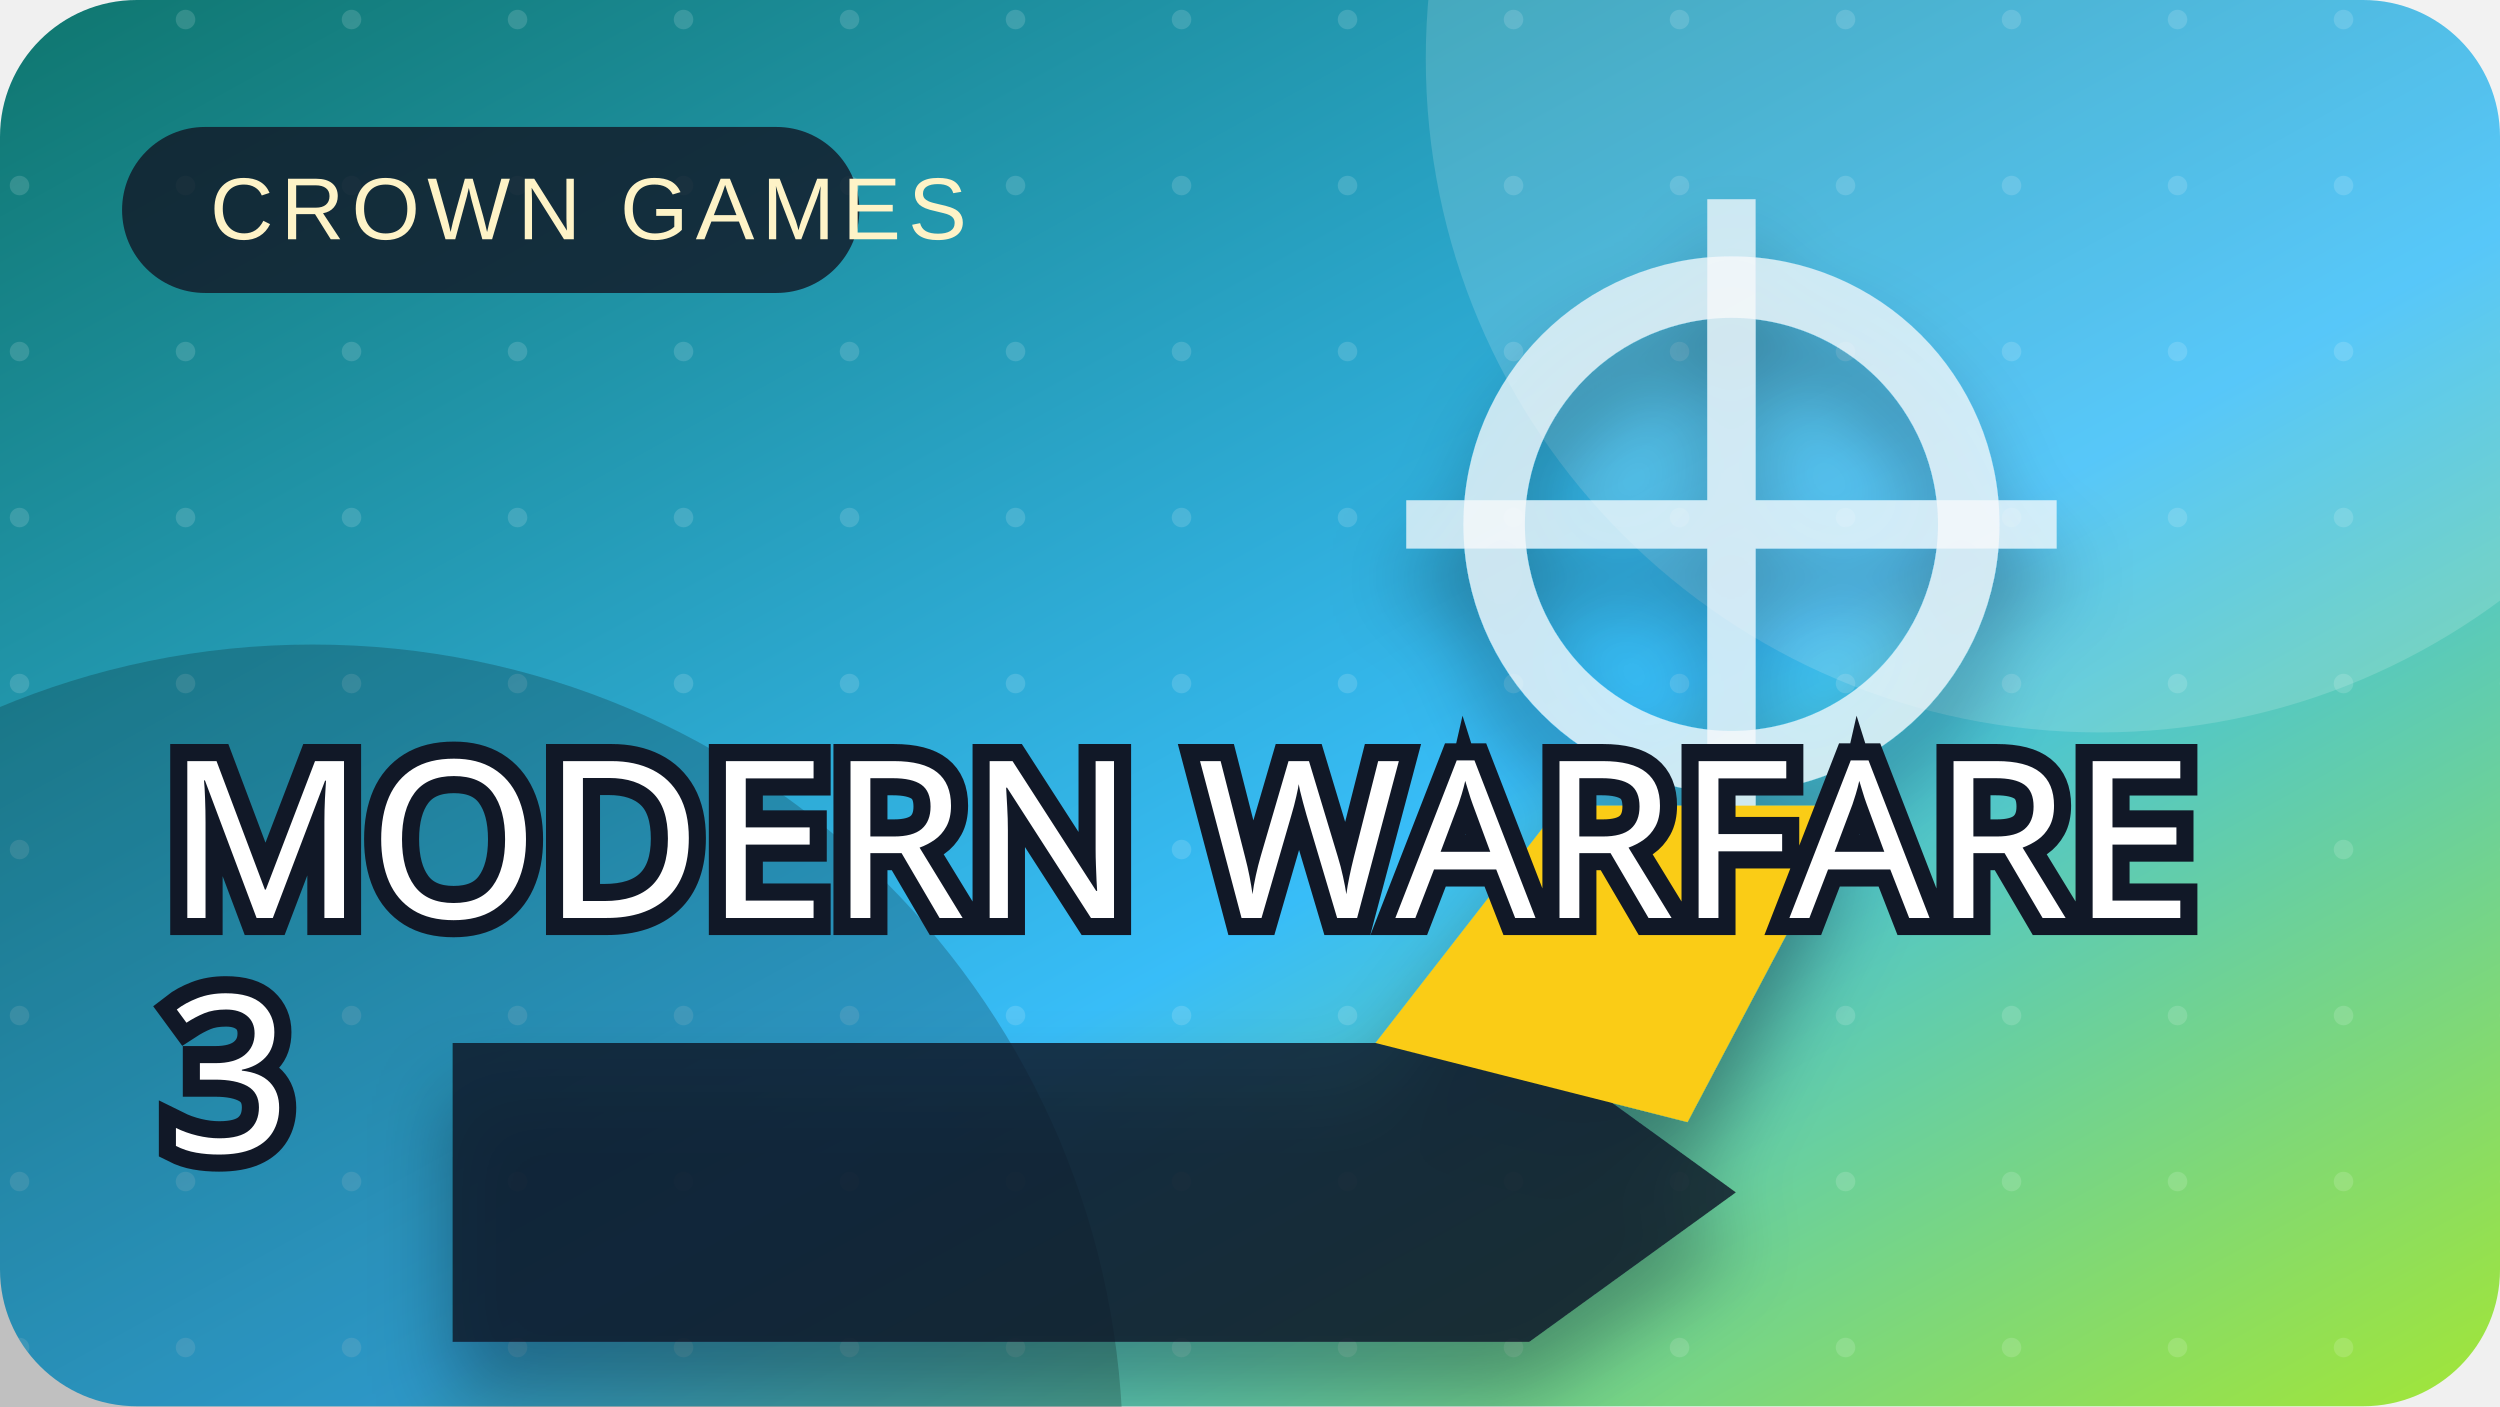
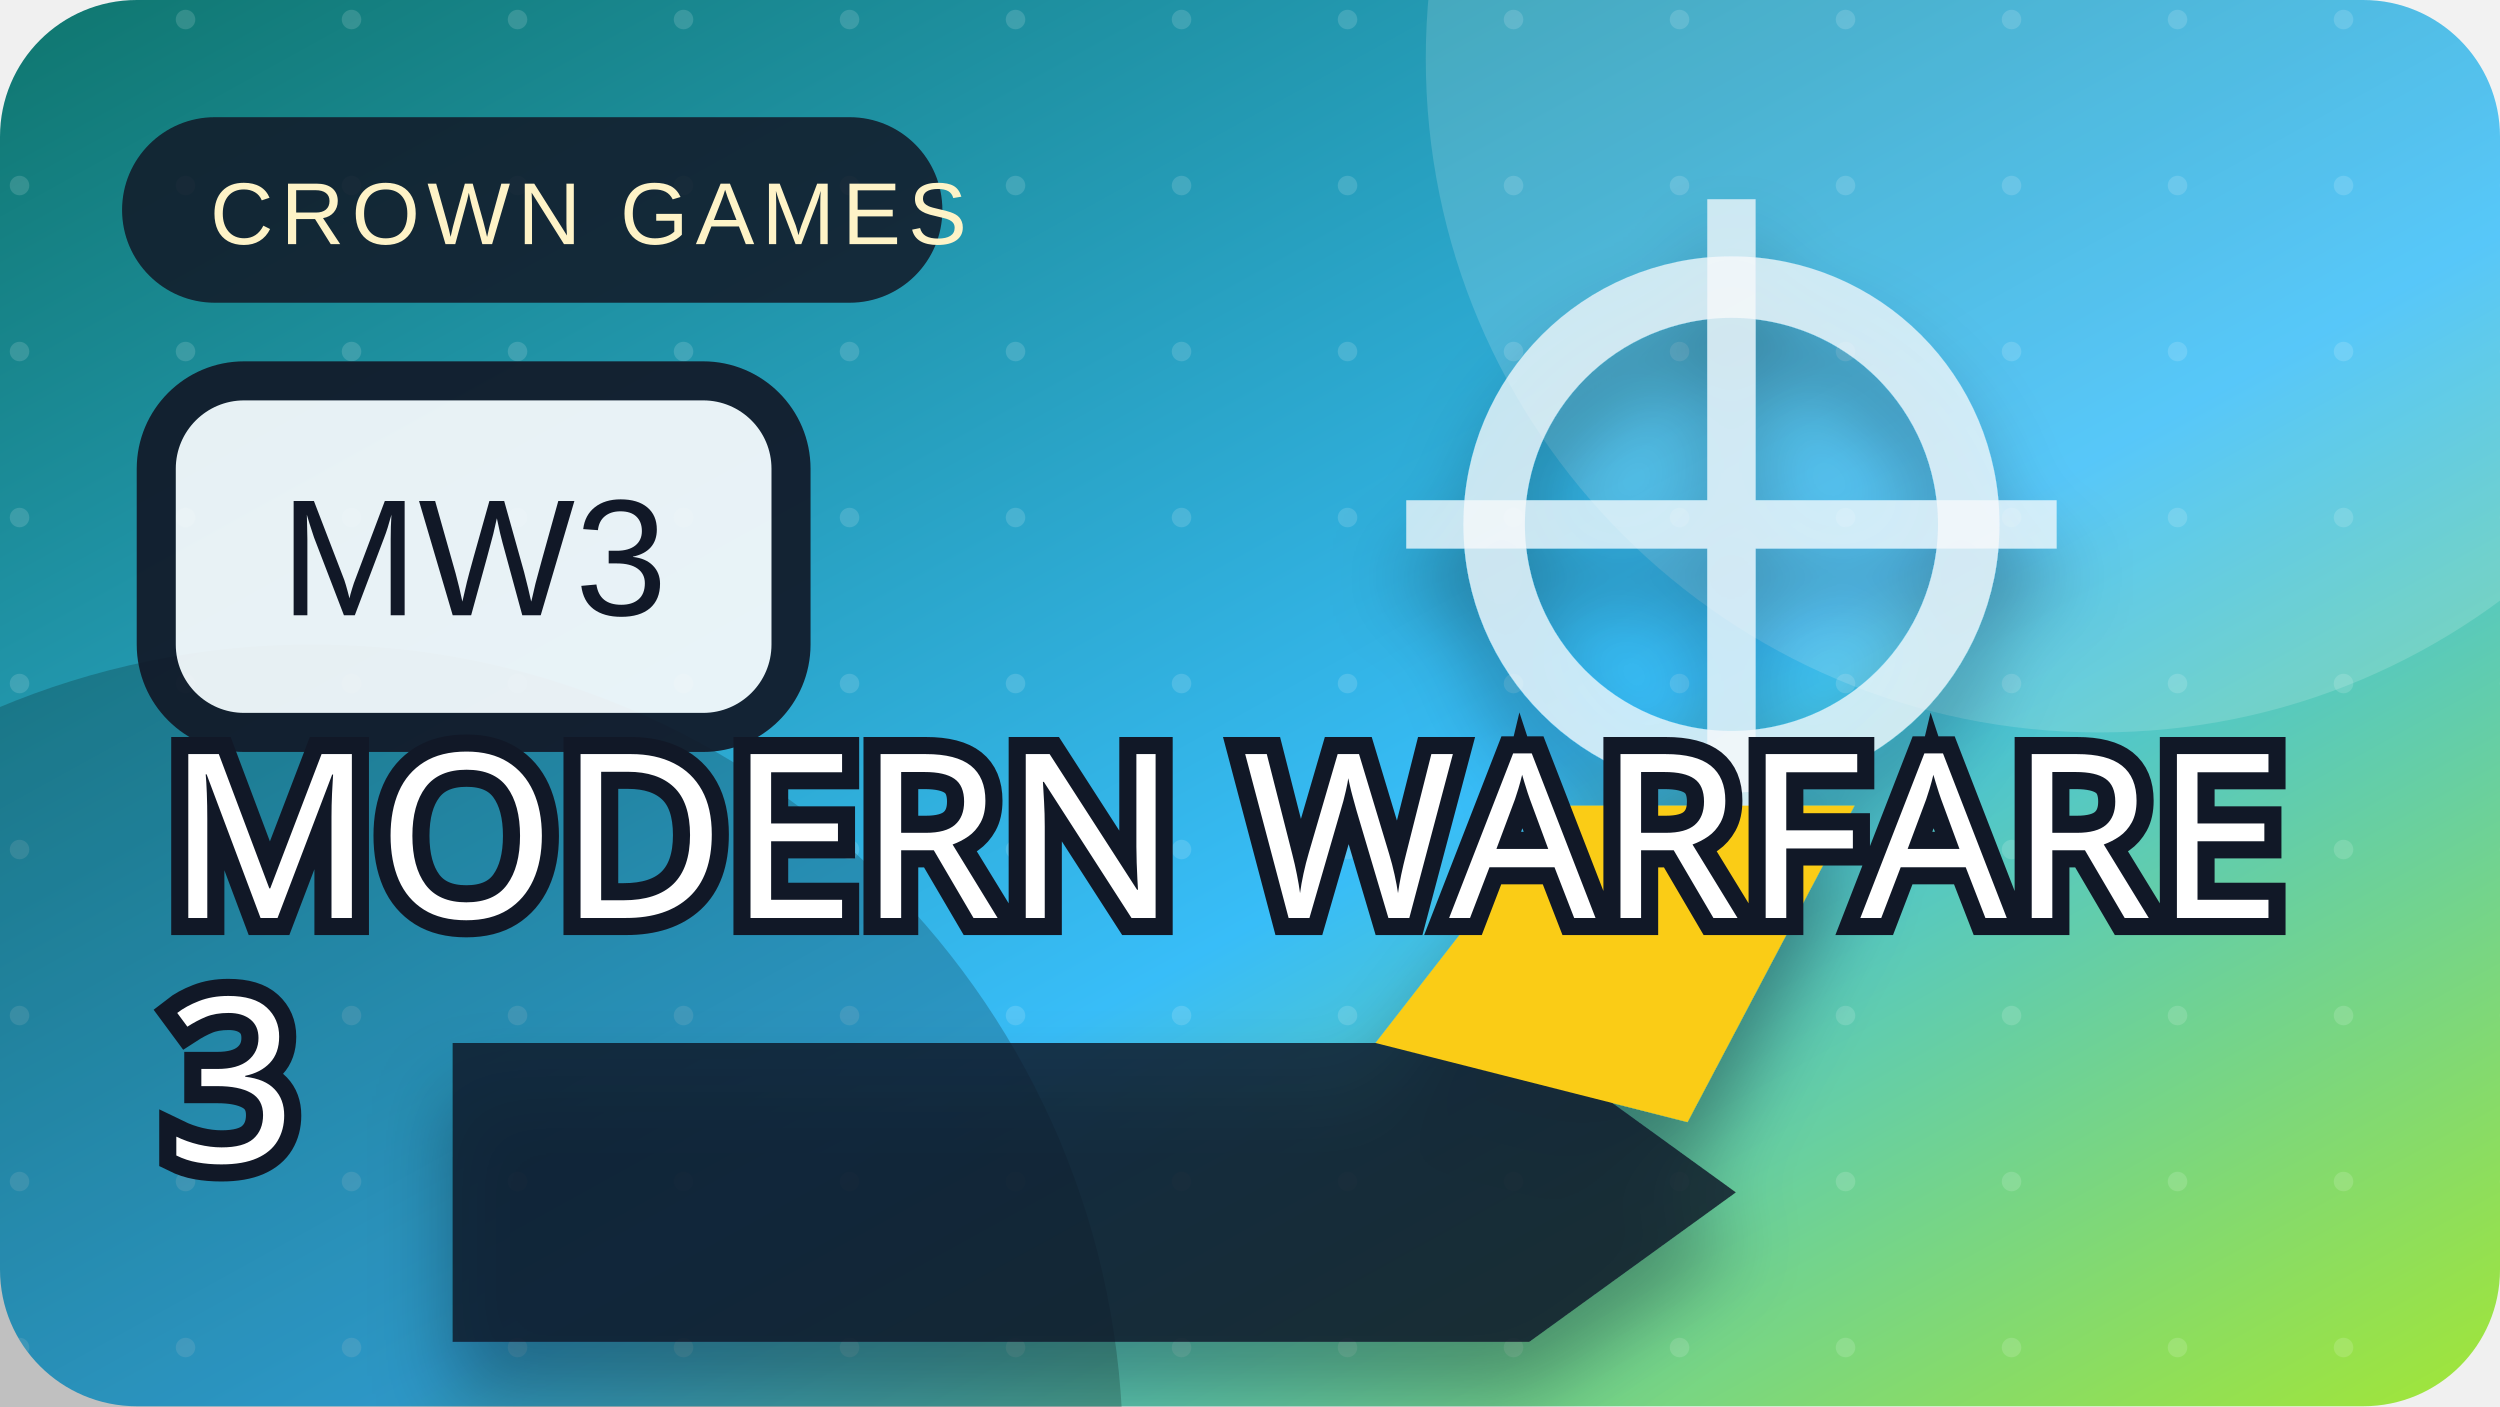
<svg xmlns="http://www.w3.org/2000/svg" width="512" height="288" viewBox="0 0 512 288" role="img" aria-label="Modern Warfare 3">
  <defs>
    <linearGradient id="g330463631bg" x1="0" y1="0" x2="1" y2="1">
      <stop offset="0" stop-color="#0f766e" />
      <stop offset=".58" stop-color="#38bdf8" />
      <stop offset="1" stop-color="#a3e635" />
    </linearGradient>
    <filter id="g330463631shadow" x="-20%" y="-20%" width="140%" height="140%">
      <feDropShadow dx="0" dy="12" stdDeviation="9" flood-color="#000" flood-opacity=".38" />
    </filter>
    <pattern id="g330463631dots" width="34" height="34" patternUnits="userSpaceOnUse">
      <circle cx="4" cy="4" r="2" fill="#fff" opacity=".2" />
    </pattern>
  </defs>
  <rect width="512" height="288" rx="28" fill="url(#g330463631bg)" />
  <rect width="512" height="288" rx="28" fill="url(#g330463631dots)" opacity=".7" />
  <circle cx="430" cy="12" r="138" fill="#fff" opacity=".16" />
  <circle cx="64" cy="298" r="166" fill="#000" opacity=".2" />
  <g filter="url(#g330463631shadow)" transform="translate(18 -6) scale(.9)">
    <circle cx="374" cy="126" r="54" fill="none" stroke="#f8fafc" stroke-width="14" opacity=".75" />
    <path d="M374 52v148M300 126h148" stroke="#f8fafc" stroke-width="11" opacity=".75" />
    <path d="M83 244h245l47 34-47 34H83z" fill="#111827" opacity=".82" />
    <path d="M293 244l42-54h67l-38 72z" fill="#facc15" />
  </g>
-   <rect x="25" y="26" width="151" height="34" rx="17" fill="#111827" opacity=".82" />
-   <text x="43" y="49" font-size="18" font-family="Arial Black, Arial, sans-serif" fill="#fef3c7" letter-spacing="1.5">CROWN GAMES</text>
-   <text x="34" y="188" font-size="45" font-family="Impact, Arial Black, sans-serif" fill="#fff" stroke="#111827" stroke-width="7" paint-order="stroke" letter-spacing=".5">MODERN WARFARE</text>
-   <text x="34" y="236" font-size="45" font-family="Impact, Arial Black, sans-serif" fill="#fff" stroke="#111827" stroke-width="7" paint-order="stroke" letter-spacing=".5">3</text>
+   <rect x="25" y="24" width="168" height="38" rx="19" fill="#111827" opacity=".86" />
+   <text x="43" y="50" font-size="18" font-family="Arial Black, Arial, sans-serif" fill="#fef3c7" letter-spacing="1.5">CROWN GAMES</text>
+   <rect x="32" y="78" width="130" height="72" rx="18" fill="#f8fafc" stroke="#111827" stroke-width="8" opacity=".92" />
+   <text x="97" y="126" text-anchor="middle" font-size="34" font-family="Arial Black, Arial, sans-serif" fill="#111827">MW3</text>
+   <text x="34" y="188" font-size="47" font-family="Impact, Arial Black, sans-serif" fill="#fff" stroke="#111827" stroke-width="7" paint-order="stroke" letter-spacing=".5">MODERN WARFARE</text>
+   <text x="34" y="238" font-size="47" font-family="Impact, Arial Black, sans-serif" fill="#fff" stroke="#111827" stroke-width="7" paint-order="stroke" letter-spacing=".5">3</text>
</svg>
